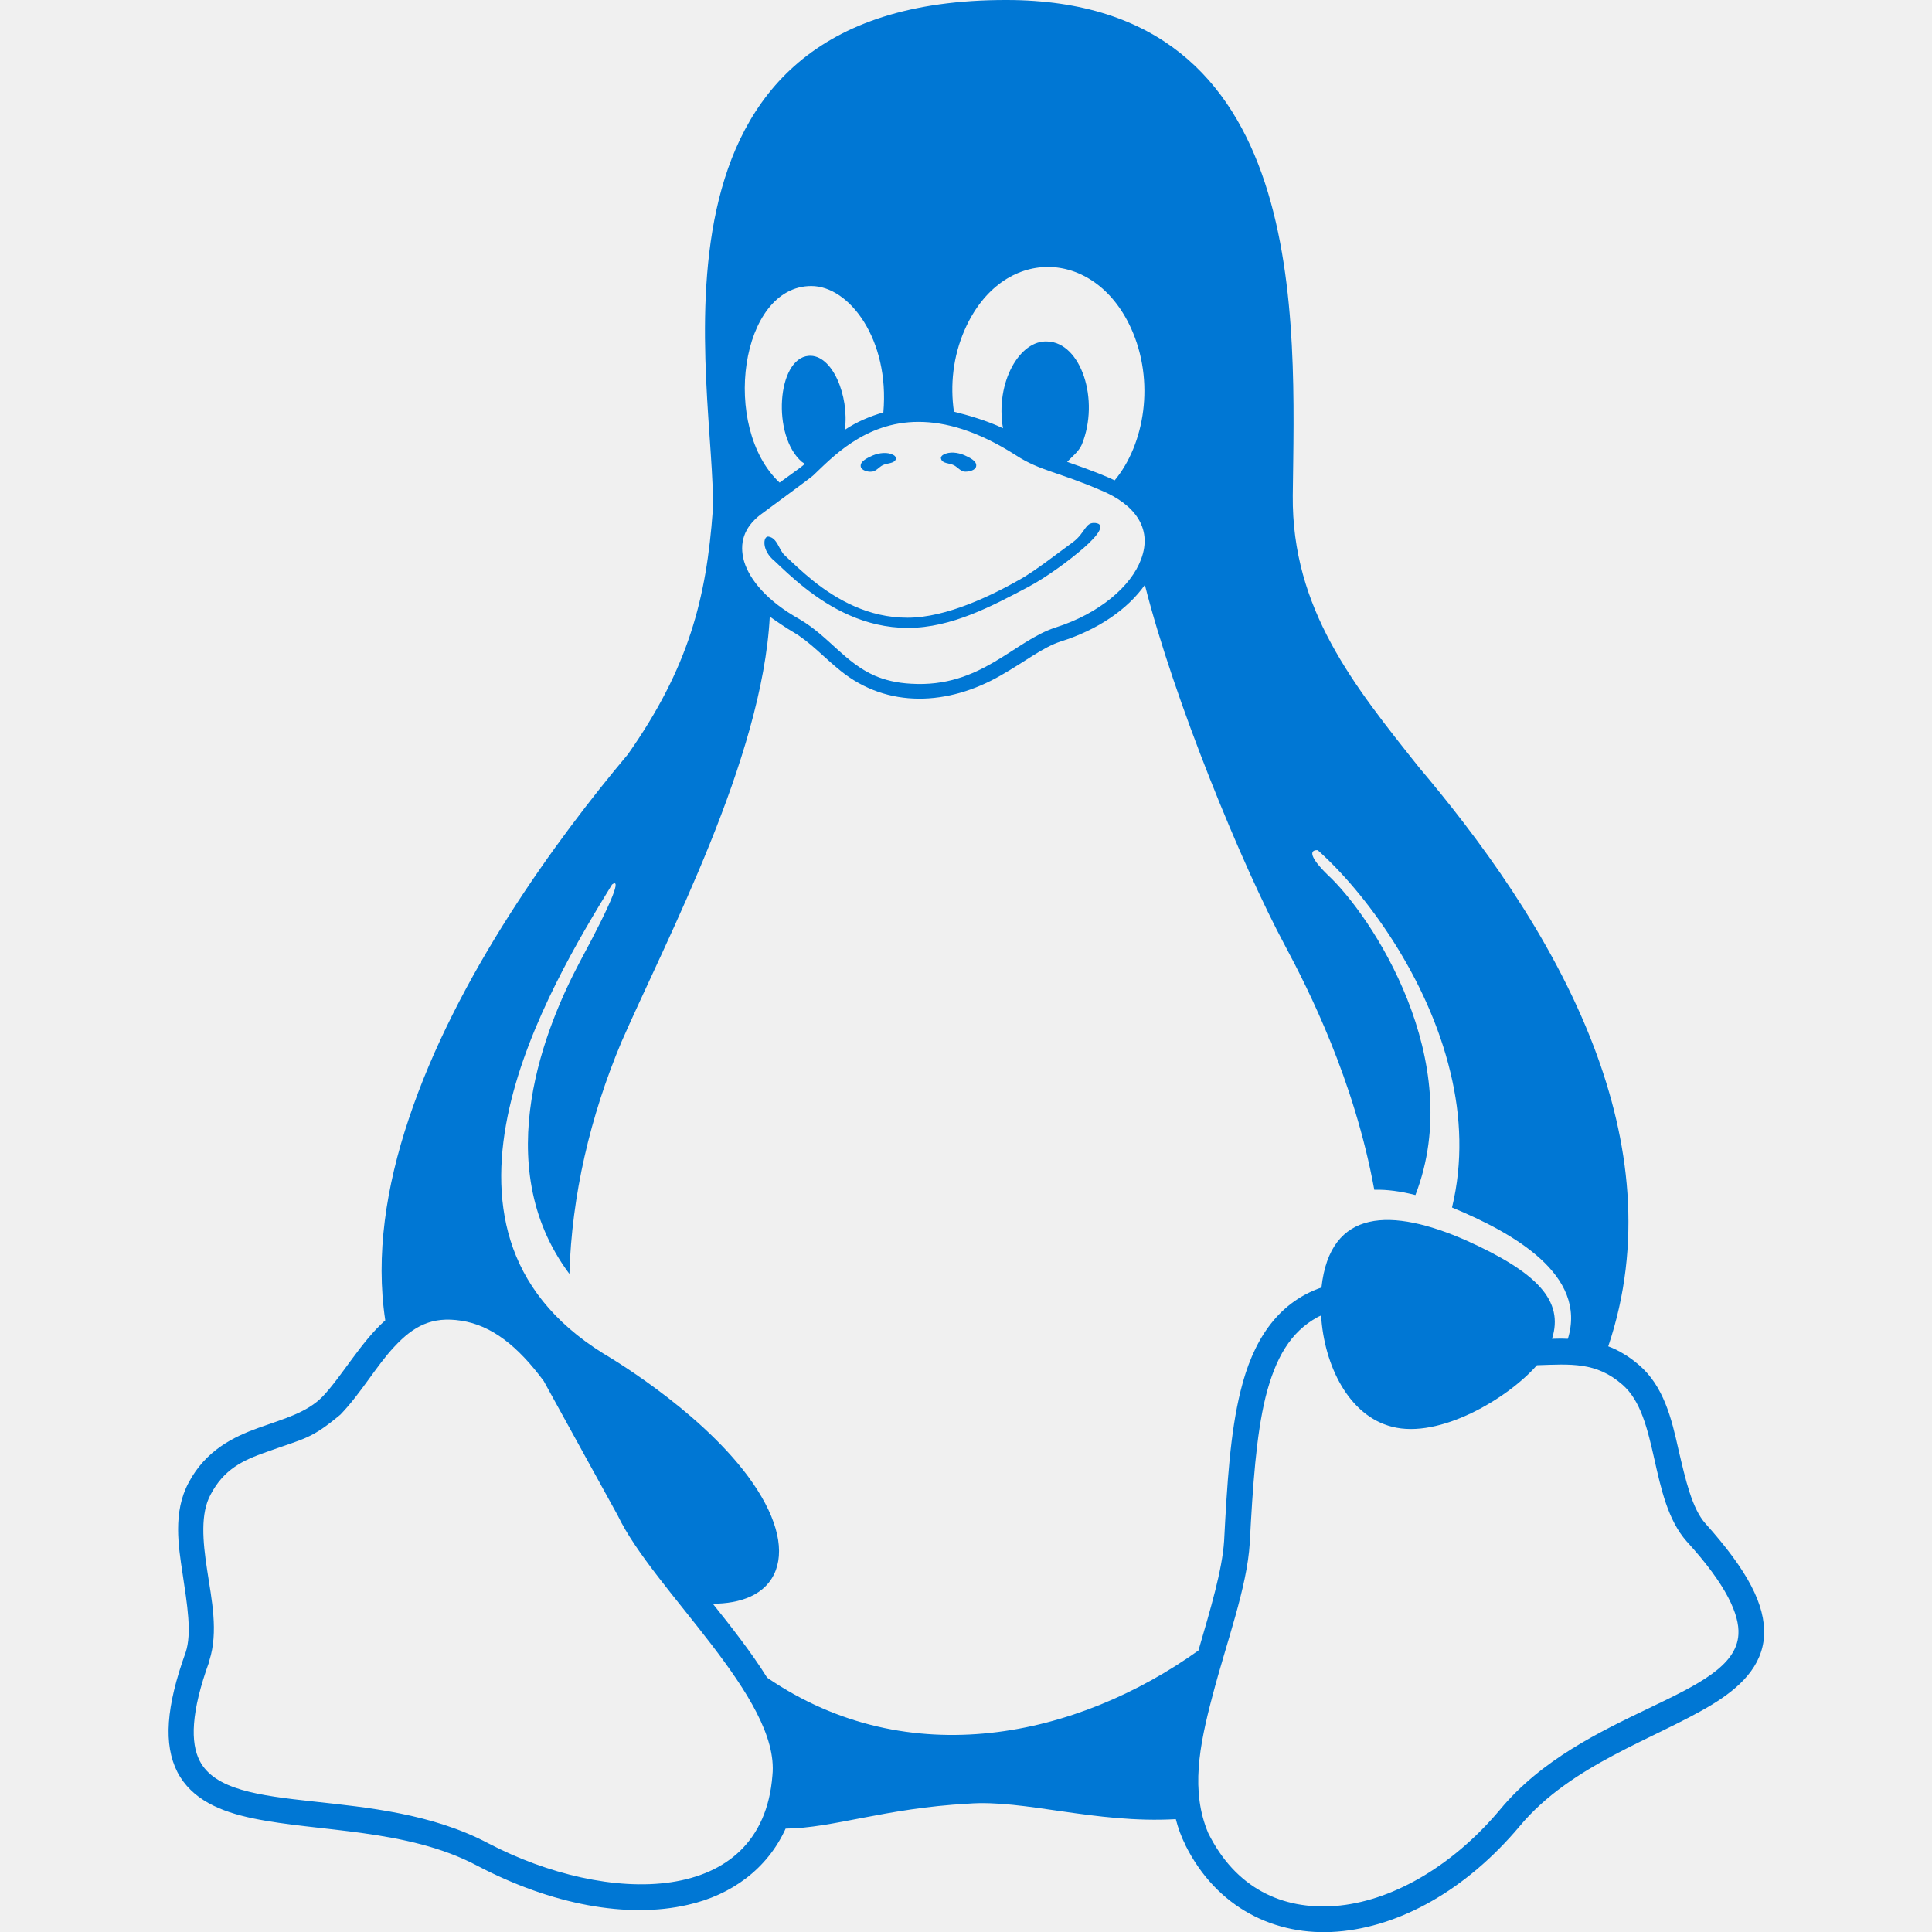
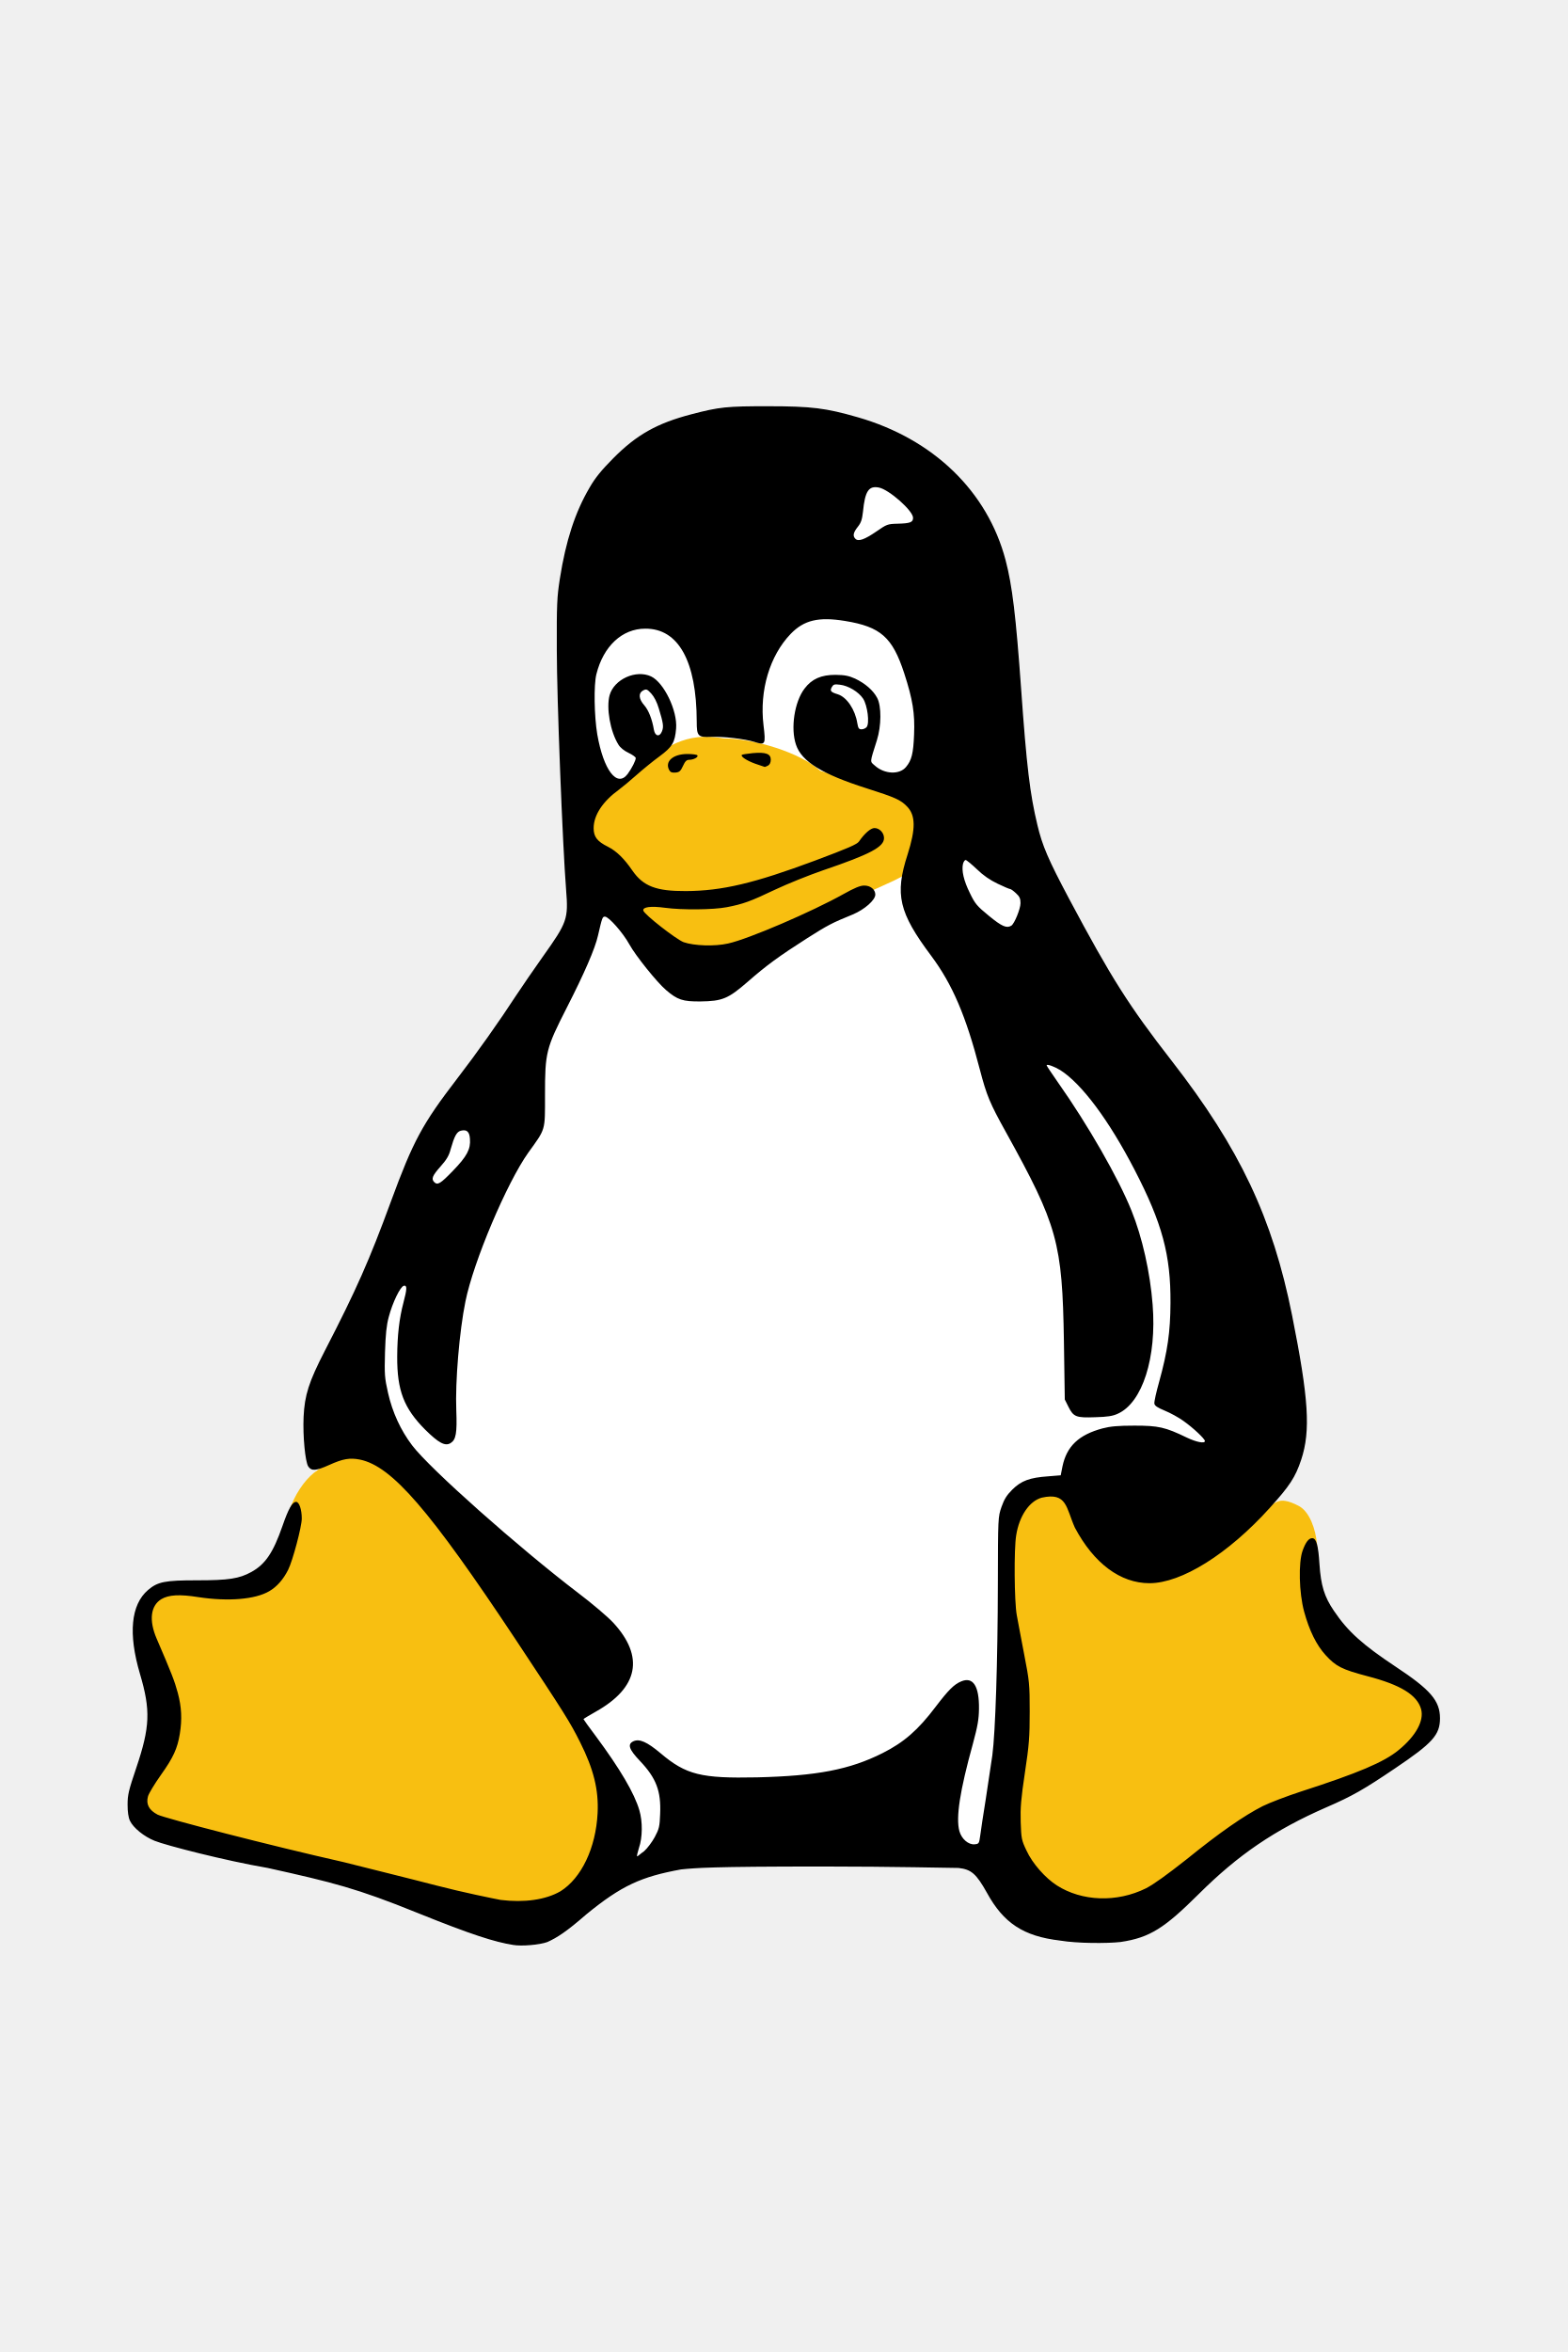
- <svg xmlns="http://www.w3.org/2000/svg" width="40px" height="40px" viewBox="0 0 448 512" fill="#0077d4">
-   <path d="M220.8 123.3c1 .5 1.8 1.7 3 1.7 1.1 0 2.8-.4 2.9-1.5.2-1.4-1.9-2.3-3.2-2.9-1.7-.7-3.9-1-5.5-.1-.4.2-.8.7-.6 1.1.3 1.3 2.3 1.1 3.4 1.7zm-21.9 1.7c1.2 0 2-1.2 3-1.7 1.1-.6 3.1-.4 3.5-1.6.2-.4-.2-.9-.6-1.1-1.6-.9-3.8-.6-5.5.1-1.3.6-3.4 1.5-3.2 2.9.1 1 1.8 1.5 2.8 1.4zM420 403.8c-3.6-4-5.3-11.6-7.2-19.7-1.8-8.1-3.9-16.8-10.5-22.4-1.3-1.1-2.6-2.1-4-2.9-1.3-.8-2.7-1.5-4.1-2 9.2-27.3 5.6-54.5-3.7-79.1-11.4-30.1-31.3-56.4-46.5-74.4-17.1-21.5-33.7-41.9-33.4-72C311.1 85.4 315.7.1 234.8 0 132.4-.2 158 103.4 156.9 135.2c-1.7 23.4-6.4 41.8-22.5 64.7-18.9 22.5-45.5 58.8-58.1 96.7-6 17.9-8.8 36.1-6.2 53.3-6.5 5.8-11.4 14.7-16.6 20.2-4.2 4.3-10.3 5.9-17 8.3s-14 6-18.5 14.5c-2.1 3.9-2.8 8.1-2.8 12.4 0 3.9.6 7.9 1.2 11.8 1.2 8.1 2.5 15.7.8 20.8-5.2 14.4-5.9 24.4-2.2 31.7 3.8 7.3 11.4 10.5 20.1 12.3 17.3 3.6 40.8 2.7 59.3 12.5 19.8 10.4 39.9 14.1 55.9 10.4 11.6-2.6 21.1-9.6 25.9-20.2 12.5-.1 26.3-5.4 48.3-6.6 14.9-1.2 33.6 5.3 55.1 4.1.6 2.3 1.4 4.6 2.5 6.7v.1c8.3 16.7 23.8 24.3 40.3 23 16.6-1.3 34.1-11 48.3-27.9 13.6-16.4 36-23.2 50.9-32.2 7.4-4.5 13.4-10.1 13.9-18.3.4-8.2-4.4-17.3-15.5-29.7zM223.7 87.3c9.8-22.2 34.2-21.8 44-.4 6.5 14.2 3.6 30.9-4.3 40.4-1.6-.8-5.9-2.6-12.6-4.9 1.1-1.2 3.1-2.7 3.9-4.6 4.8-11.8-.2-27-9.1-27.3-7.3-.5-13.9 10.8-11.8 23-4.1-2-9.4-3.5-13-4.4-1-6.9-.3-14.6 2.9-21.8zM183 75.8c10.1 0 20.8 14.2 19.1 33.5-3.5 1-7.1 2.5-10.2 4.6 1.2-8.9-3.3-20.1-9.6-19.6-8.4.7-9.8 21.2-1.8 28.1 1 .8 1.9-.2-5.9 5.5-15.6-14.6-10.5-52.1 8.4-52.1zm-13.6 60.7c6.2-4.6 13.6-10 14.1-10.5 4.7-4.4 13.5-14.2 27.9-14.2 7.1 0 15.6 2.3 25.9 8.9 6.3 4.1 11.3 4.4 22.6 9.3 8.4 3.5 13.7 9.7 10.5 18.2-2.6 7.1-11 14.4-22.7 18.1-11.1 3.6-19.8 16-38.2 14.9-3.9-.2-7-1-9.6-2.1-8-3.5-12.2-10.4-20-15-8.6-4.8-13.2-10.4-14.7-15.3-1.4-4.9 0-9 4.2-12.3zm3.3 334c-2.7 35.1-43.9 34.4-75.3 18-29.9-15.8-68.6-6.5-76.5-21.9-2.4-4.7-2.4-12.7 2.6-26.4v-.2c2.4-7.6.6-16-.6-23.9-1.2-7.8-1.8-15 .9-20 3.5-6.7 8.5-9.1 14.8-11.3 10.3-3.7 11.8-3.4 19.6-9.9 5.5-5.7 9.5-12.9 14.3-18 5.1-5.5 10-8.1 17.7-6.9 8.1 1.2 15.1 6.8 21.9 16l19.6 35.6c9.5 19.9 43.1 48.4 41 68.9zm-1.4-25.9c-4.1-6.6-9.6-13.6-14.4-19.6 7.1 0 14.2-2.2 16.7-8.9 2.3-6.2 0-14.9-7.4-24.9-13.5-18.2-38.3-32.5-38.3-32.5-13.5-8.4-21.1-18.7-24.6-29.9s-3-23.3-.3-35.2c5.2-22.9 18.6-45.2 27.2-59.2 2.3-1.7.8 3.2-8.7 20.8-8.5 16.1-24.4 53.3-2.6 82.4.6-20.7 5.5-41.8 13.8-61.5 12-27.4 37.3-74.9 39.3-112.7 1.1.8 4.6 3.2 6.2 4.1 4.6 2.7 8.1 6.7 12.6 10.3 12.4 10 28.5 9.2 42.4 1.2 6.2-3.5 11.2-7.5 15.9-9 9.9-3.1 17.8-8.6 22.3-15 7.7 30.4 25.7 74.3 37.2 95.7 6.1 11.4 18.3 35.5 23.6 64.6 3.3-.1 7 .4 10.9 1.4 13.8-35.7-11.7-74.2-23.3-84.9-4.7-4.6-4.9-6.6-2.6-6.5 12.6 11.2 29.2 33.7 35.2 59 2.8 11.6 3.3 23.7.4 35.7 16.4 6.8 35.9 17.9 30.7 34.8-2.2-.1-3.2 0-4.2 0 3.2-10.1-3.9-17.6-22.8-26.1-19.6-8.6-36-8.6-38.3 12.5-12.1 4.2-18.3 14.7-21.4 27.3-2.8 11.2-3.6 24.7-4.4 39.9-.5 7.7-3.6 18-6.8 29-32.1 22.9-76.7 32.9-114.3 7.2zm257.4-11.5c-.9 16.8-41.2 19.9-63.2 46.5-13.2 15.7-29.4 24.4-43.6 25.5s-26.5-4.8-33.7-19.3c-4.7-11.1-2.4-23.1 1.1-36.3 3.7-14.2 9.2-28.8 9.9-40.6.8-15.2 1.7-28.5 4.2-38.7 2.6-10.3 6.6-17.2 13.7-21.1.3-.2.7-.3 1-.5.8 13.2 7.3 26.6 18.8 29.5 12.6 3.3 30.7-7.5 38.4-16.3 9-.3 15.7-.9 22.6 5.1 9.9 8.5 7.1 30.3 17.1 41.6 10.6 11.6 14 19.5 13.7 24.6zM173.3 148.7c2 1.9 4.7 4.5 8 7.1 6.6 5.2 15.8 10.6 27.3 10.6 11.6 0 22.5-5.9 31.8-10.8 4.9-2.6 10.9-7 14.8-10.4s5.9-6.3 3.1-6.6-2.6 2.6-6 5.1c-4.4 3.2-9.7 7.4-13.9 9.8-7.4 4.2-19.5 10.2-29.9 10.2s-18.7-4.8-24.9-9.7c-3.1-2.5-5.7-5-7.7-6.9-1.5-1.4-1.9-4.6-4.3-4.9-1.4-.1-1.8 3.7 1.7 6.5z" />
+ <svg xmlns="http://www.w3.org/2000/svg" version="1.0" height="60px" width="40px" viewBox="0 0 600 700">
+   <path fill="#FFF" d="M495,294.4c-16.1,0-18.8,0.2-29.5,3-13.2,3.5-20.9,7.9-29.9,17-4.6,4.5-6.9,7.4-9.1,11.1-5.5,9.5-9.1,20.3-11.3,34.9-1.2,7.1-1.3,9.7-1.2,27.3,0,18.5,2.2,74.9,3.5,91.8,0.9,11.2,0.5,12.4-8.9,25.5-3.3,4.6-7.9,11.3-10.2,14.9-6.3,9.7-15.2,22.2-22.5,31.8-13.5,17.4-16.9,23.8-25.4,46.9-8.2,22.6-13.2,33.8-25.3,57.3-6.2,11.8-7.8,16.8-8.1,25.2-0.4,7.2,0.6,17.2,1.7,19,0.9,1.2,2,1.5,4.2,0.9-0.3,0.3-0.5,0.5-0.7,0.6-3.5,2.3-7.5,7.2-10,13.4-0.1,0.1-0.1,0.3-0.2,0.4-0.9,1.4-1.9,3.8-3.1,7.5-3.6,10.2-6.6,14.7-12,17.6-4.6,2.5-8.7,3.1-20.7,3.1-12.4,0-15.1,0.6-18.8,3.8-6.6,5.6-7.6,16.7-3.1,32.1,4.1,13.9,3.9,20.3-1.4,35.9-2.9,8.6-3.3,10.4-3.3,14.1,0,2.8,0.3,4.9,0.9,6.2,1.3,2.7,5.4,6,9.4,7.7,4.5,1.7,27.1,7.3,43.3,10.5,25.1,5.1,34.1,7.8,57.4,17.1,20.7,8.2,29.5,11.2,36.5,12.3,3.3,0.5,10.1-0.1,13.2-1.3,3.7-1.3,7.2-3.7,14.9-10.2,13.6-11.4,21-15,36.2-17.4,5.7-0.9,10.9-1,54.4-1,26.4,0,49.7,0.2,51.8,0.5,4.9,0.6,6.8,2.2,10.9,9.4,6.3,11.3,14,16.3,28,18.4,6.6,1,17.9,1.1,23.1,0.3,11.4-1.9,17.1-5.3,30-18.2,15-15.1,29-24.6,48.7-33.2,10-4.4,14.5-6.9,26.3-14.9,14.5-9.8,17.3-12.9,17.3-19.3,0-6.7-3.6-10.9-16.9-19.7-12.7-8.4-18.4-13.5-23.7-21.3-3.7-5.5-5-9.7-5.5-17.9-0.2-3.8-0.6-6.4-1.1-8-0.5-5.7-2.8-12.2-6.9-14.3-5.7-3-7.7-2.1-9.6-0.9,6.4-7.2,8.5-10.6,10.6-16.8,3.7-11,2.9-23.3-3.5-55.3-7.4-37.2-20-63.8-46-97.2-16.5-21.3-23.2-31.9-39.3-62.1-8-15.1-10.3-20.3-12.2-28.4-2.8-11.7-4.1-22.2-6.2-52.1-2-27.9-3.4-39.4-6-49.1-6.9-26.4-27.6-46.4-56.5-54.7-12.3-3.5-17.6-4.2-34.2-4.2z" transform="translate(-200.8403 -238.943)" />
+   <path fill="#f8bf11" d="M552 300.4c0 25.1-29.9 30.4-44.4 39.4-13.5 12.5-91.2 47.8-111.8 47.8-33.1-7-73.4-56.4-78.6-89.2 0-19.1 24.3-34.4 37.9-46.9 13.5-12.5 29.1-24.3 55.7-19.3 20.6 0 52.8 9.8 66.3 22.3 27 9 74.9 14.8 74.9 45.9zM7.597 971.1c30.75 14 102.4 31.9 127.6 34.9 16.9 7 128.5 33 154.2 33 38.1-27 44.4-67.9 33.7-109.3-47.5-76.7-84.2-177.2-173-211.8-8.9 4.4-16.2 16.3-19.4 18.3-6.4 4.1-13.5 13-18 24.1-4.7 11.6-9 25.8-14.24 46.5-10.26 20.6-52.15 2-80.84 17-10.46 31.7 7.39 109.9-10.02 147.3zM834.2 853.6c19.2 15.7 49.3 27.4 62.9 53.5-25.9 30.9-48.2 41.8-81 57.4-45 21.4-73.2 41.5-93.8 55.5-20.6 18-68.4 29-90.1 26-13.7-9-29.1-118.3-24.1-154 0-19-23.3-95.1 14-141.5 36.1-6.9 67.1 26.1 90 48.6 18.9-12.7 48.8-32.2 71.4-37.1 7.4-1.7 7.7-9.4 23.2-1.3 7.4 3.9 11.7 16.1 12.5 26.5 1.3 16.8 3 52.4 15 66.4z" transform="translate(48.8281 53.5394) scale(.55569)" />
+   <path d="M265.5,1063c-12.6-2-28.5-7-65.7-22-42-17-58.1-21-103.3-31-29.1-5-69.91-15.5-77.88-18.7-7.21-2.9-14.7-8.9-16.99-13.8-1.068-2.2-1.63-6.1-1.63-11.1,0-6.8,0.725-9.8,5.962-25.3,9.516-28.2,9.976-39.7,2.577-64.7-8.194-27.7-6.277-47.7,5.529-57.8,6.67-5.7,11.53-6.7,33.8-6.7,21.64,0,28.95-1.1,37.33-5.7,9.65-5.3,15.08-13.3,21.48-31.7,4.1-11.9,6.8-16.6,9.4-16.6,2.1,0,3.9,5.2,3.9,11.5,0,5.6-6.3,29.2-9.4,35.3-3.3,6.6-7.8,11.7-12.99,14.7-9.68,5.7-28.33,7.2-48.79,4.1-13.07-2.1-20.57-1.6-25.57,1.4-7.4,4.5-8.61,14.6-3.24,27.1,10.4,24.1,12.39,29.3,14.59,37.4,2.61,9.7,3.03,18.2,1.39,28.3-1.63,10-4.5,16.3-12.99,28.2-4.38,6.2-8.39,12.8-8.92,14.8-1.5,5.4,0.71,9.5,6.67,12.6,5.06,2.5,77.22,21.2,128.2,32.7,15.7,4,44.3,11,63.5,16,19.3,5,39.3,9,44.5,10,16.1,2,31,0,41.3-6,14.3-9,24.3-29.7,25.5-53.8,0.8-15.9-2.7-30.2-12-48.7-7.1-14.2-10.6-19.7-44.3-70.6-59.5-89.6-85.3-119.5-107.3-124.1-7.1-1.4-11.8-0.6-21.3,3.7-9.1,4.1-12.2,4.3-14.4,1-2.1-3.2-3.8-21.1-3.2-34.1,0.7-15.1,3.6-24.1,14.6-45.5,21.8-42.2,30.7-62.4,45.6-103,15.3-41.6,21.5-53.1,45.6-84.5,13.2-17.1,29.2-39.7,40.5-57.1,4.3-6.5,12.6-18.6,18.5-26.9,16.8-23.6,17.6-25.8,16-45.9-2.4-30.3-6.4-131.9-6.4-165.1-0.1-31.6,0.1-36.4,2.1-49.2,4.1-26.16,10.5-45.79,20.5-62.79,3.8-6.64,8.1-11.89,16.2-20.07,16.2-16.34,30.2-24.18,53.9-30.38,19.3-5.052,24.2-5.554,53.1-5.528,29.8,0.026,39.3,1.205,61.5,7.583,52,14.94,89.3,50.96,101.8,98.39,4.6,17.5,7.1,38.3,10.7,88.5,3.8,53.7,6.1,72.6,11.2,93.8,3.4,14.4,7.5,23.9,21.9,51,29,54.4,41,73.4,70.7,111.6,46.8,60.2,69.4,108,82.8,175,11.5,57.6,12.9,79.7,6.3,99.6-4,12-7.9,18-21.6,33.1-28.8,31.9-60.9,51.9-82.9,51.9-20,0-38.3-13.6-51.4-38.3-6.1-13.6-5.3-24.5-22.8-20.6-8.5,2.3-15.5,12.6-17.6,25.9-1.6,9.5-1.3,45.9,0.4,55,0.7,4.1,3.1,16.3,5.1,27,3.6,18.5,3.8,20.5,3.8,39.5,0,17.5-0.4,22.8-3.3,42-2.7,18-3.2,24.2-2.9,34,0.4,11.4,0.6,12.5,4,19.6,4.1,9,13.1,19,20.9,24,17.2,11,41.2,12,61.4,2,5.7-3,14-9,28-20,22.7-18.4,39.6-30.1,52.4-36.6,4.9-2.4,16.7-6.9,26.2-10,39.4-12.7,57.4-20.3,67.4-28.6,11.9-9.7,17.6-20.2,15.5-28.1-2.7-9.8-14-16.8-37.1-22.8-17.4-4.6-21.6-6.7-28.7-14.5-6.3-6.9-11.2-16.8-14.8-30-3.5-12.9-4-33.8-1-42,2.1-5.8,4.2-8.5,6.6-8.5,2.8,0,4.2,4.9,5,18,1,14.6,3.3,22.3,10,32.1,9.5,14.1,19.6,23.2,42.5,38.4,23.9,15.8,30.5,23.4,30.5,35.5,0,11.5-5.1,17.1-31.1,34.6-21.3,14.4-29.3,19-47.3,26.8-35.5,15.5-60.7,32.7-87.8,59.7-23.2,23-33.3,30-54,33-9.3,1-29.6,1-41.5-1-25.2-3-38.9-12-50.4-33-7.3-13-10.7-16-19.5-17-3.8,0-45.8-1-93.4-1-78.2,0-87.6,1-97.7,2-27.4,5-40.9,11-65.3,31-13.8,12-20.1,16-26.8,19-5.5,2-17.8,3-23.7,2zm90.2-64.5c2.2-1.9,5.5-6.3,7.4-9.8,3-5.6,3.4-7.3,3.7-15.9,0.7-15.8-2.7-24.7-13.9-36.5-7.7-8.1-8.8-11.6-4.4-13.6,4.1-1.8,9.3,0.5,18.6,8.3,17.6,14.9,28,17.4,66.4,16.6,41.3-1,63.8-5.3,86.5-16.7,14.7-7.4,24.4-15.8,36.7-32.1,8.7-11.4,12.6-15.3,17.5-17.3,8.1-3.4,12.4,3.2,12.2,18.9-0.1,7.3-0.9,11.9-4.2,24.1-9,32.5-11.8,50.8-9.3,60.1,1.5,5.4,6.2,9.5,10.5,9.1,3-0.3,3.1-0.5,3.9-6.3,0.4-3.3,2.1-14.5,3.8-25,1.6-10.4,3.6-23.9,4.5-30,2.1-15.8,3.7-64.8,3.8-118,0.1-45.9,0.1-46,2.5-53,1.9-5.4,3.6-8.1,7.5-12,6.1-6,11.8-8.2,24.7-9.1l8.6-0.7,1.2-6.1c2.9-13.9,11.2-21.8,27.6-26.2,5.3-1.4,10.6-1.9,22-1.9,16.5,0,21.1,1,36,8.2,6.7,3.2,12.5,4.3,12.5,2.4,0-1.5-8.1-9.1-14.6-13.7-3.4-2.5-9.3-5.7-13-7.2-5.1-2.1-7-3.4-7.2-4.9-0.2-1.2,1.3-7.9,3.3-15,5.8-21,7.7-34.3,7.8-54.3,0.2-32.9-5.6-54.7-24.7-91.6-17.7-34.2-36.4-59.3-51.2-68.7-4.3-2.6-9.4-4.4-9.4-3.3,0,0.4,3.6,5.7,7.9,11.9,20.4,28.9,41.6,65.8,50.6,88.3,7.3,18,12.8,42.4,14.5,64.6,2.9,36.4-7,67.5-24,75.1-3.4,1.6-7.2,2.2-15.5,2.4-13.2,0.5-15-0.2-18.5-7.2l-2.5-5-0.6-40c-1.1-68.1-4.3-79.7-40-144.2-11-19.8-13.2-25-17.9-43-9.6-37-18.9-58.7-33.5-78.3-22.3-29.8-25.2-42.2-16.3-69.7,5.7-17.9,5.6-27.1-0.4-33.2-4.4-4.5-7.8-6.1-27.9-12.5-30.5-9.7-44.6-18.4-48.5-29.9-3.9-11.3-1.1-29.7,5.9-38.8,5-6.6,11.4-9.4,21.2-9.4,6.5,0.1,9.1,0.6,13.6,2.6,6.9,3.3,12.4,8,15.2,13.3,3,5.7,2.9,19.2-0.2,29.1-5.1,16.1-4.9,14.4-1.3,17.6,6.5,5.8,16.8,6.3,21.3,0.9,3.9-4.6,5.1-9.3,5.6-22.5,0.6-14.4-0.9-24-6.8-42.1-8.1-24.8-16.2-32-40.7-36-18.3-3-28.3-0.6-37.5,8.9-14.4,15-21.6,38.9-18.7,62.9,1.6,13.3,1.3,13.9-6.2,11.5-6.7-2.1-21.4-3.8-29.9-3.5-9.1,0.4-9.9-0.4-9.9-10.6-0.1-41.5-12.6-64.1-35.5-63.9-15.9,0-28.8,12.1-33.6,31.3-1.9,7.5-1.5,29,0.6,41.5,4.3,24.6,13.6,36.9,20.9,27.3,3-4.1,5.6-9.3,5.6-11,0-0.7-2.3-2.3-5-3.6-3-1.4-5.7-3.6-6.9-5.6-5.7-9.1-8.5-25.4-6.1-34.1,3.1-11,18.2-17.8,28.6-12.9,8.8,4.2,18.2,23.6,17.2,35.8-0.8,9.7-2.6,12.7-11.4,19.2-4.4,3.2-11.5,9-15.9,12.9s-9.8,8.4-12,10c-11.2,8.1-17.5,17.6-17.5,26.6,0,5.9,2.4,9.1,9.9,12.8,5.9,3,11.2,8.2,16.8,16.4,7.5,10.8,16.4,14.2,36.8,14.1,24.9-0.1,47.2-5.4,89-21,22.7-8.5,29-11.2,30.3-13.2,3.7-5.4,8-9.2,10.6-9.2,3.5,0,6.6,3.3,6.6,6.9,0,6.1-9.4,11.1-42,22.2-9.6,3.3-24.5,9.3-33,13.3-17.2,8.2-22,9.9-33.3,12.1-9.3,1.8-30.8,2-42.6,0.4-9.6-1.3-15.4-0.6-14.9,1.9,0.5,2.6,22.7,19.9,27.8,21.8,7.2,2.5,21.4,3,30.6,0.9,13.9-3,57.8-21.9,79.6-34.1,7.3-4.1,11.4-5.8,14-5.8,4.4-0.1,7.8,2.7,7.8,6.2,0,3.8-7.4,10.3-15.5,13.7-14.3,5.8-17.3,7.4-31.5,16.4-19.4,12.4-27.9,18.6-40.7,29.8-13.7,11.9-17.6,13.5-32.8,13.7-12.1,0.1-15.8-1.1-23.7-7.9-6.2-5.3-21-23.7-25.2-31.4-4.4-8-14.2-19.1-16.8-19.1-1.7,0-1.9,0.4-4.8,13-2,9-9.4,26-21.4,49.5-14.4,28.3-15.1,30.8-15.1,60.5,0,24.8,0.6,22.7-11.5,39.5-14.8,20.8-37.8,75.1-43.3,102.5-4.2,20.5-7.1,55.4-6.3,75,0.6,15.6-0.2,20.2-3.9,22.5-3.8,2.4-8.3-0.1-17.6-9.3-14.6-14.7-19.3-26.9-19.2-50.2,0.1-14.8,1.4-26.2,4.3-37.2,2.5-9.4,2.6-12.1,0.3-11.6-2.4,0.4-7.8,11.5-10.4,21.4-1.6,5.9-2.2,12-2.6,24.4-0.4,15.2-0.3,17.4,2.1,28,3,13.3,8.7,25.7,16.6,36.1,12.1,16,73.4,70.4,114.2,101.5,9.8,7.4,20.7,16.7,24.3,20.6,21.6,23.4,17.4,44.8-12.1,61.3-4.6,2.6-8.4,4.9-8.4,5.1s3.8,5.5,8.4,11.6c16.9,22.8,26.7,39.5,30.1,51.2,2.3,7.7,2.2,18.8-0.3,25.9-1,3.2-1.6,5.8-1.2,5.8s2.5-2,4.7-3.5zm17.3-744.6c-3.1-5.9,2.7-11,12.6-11,3.5,0,6.6,0.4,6.9,1,0.7,1.2-2.7,3-5.7,3-1.8,0-2.8,1-4.3,4.3-1.6,3.5-2.5,4.3-5.2,4.5-2.4,0.2-3.4-0.2-4.3-1.8zm59.3-4.3c-5.8-2.1-10.3-5-9.2-6.1,0.3-0.3,3.7-0.8,7.5-1.2,9-0.8,12.4,0.5,12.4,4.5,0,2-0.7,3.4-1.9,4.1-1.1,0.5-2.1,1-2.3,0.9-0.1,0-3.1-1-6.5-2.2zm-208.2,280.3c9.6-9.9,12.3-14.9,11.7-22-0.3-4.9-2.2-6.6-6.2-5.6-2.9,0.7-4.5,3.7-7.1,12.8-1.1,4.4-2.9,7.3-7,11.9-5.5,6.2-6.5,8.5-4.3,10.7,2.3,2.3,4.2,1.2,12.9-7.8zm384.6-168.8c2.1-1.3,6.3-11.6,6.3-15.5,0-3.1-0.6-4.5-3.1-6.8-1.7-1.6-3.5-2.9-4-2.9s-4.4-1.6-8.7-3.7c-5.2-2.5-9.8-5.6-14.3-10-3.6-3.4-7.1-6.3-7.7-6.3s-1.4,1.2-1.8,2.6c-1.1,4.6,0.5,11.7,4.7,20.1,3.6,7.5,4.9,9,13.2,15.8,8.9,7.3,12.2,8.7,15.4,6.7zm-240.6-133.9c1.2-3.1,0.9-5.5-2.2-15.6-1.3-4.4-3.2-8.1-5.2-10.3-2.9-3.1-3.4-3.3-5.7-2.1-3.3,1.8-3,5.8,0.9,10.2,2.9,3.3,5.4,9.6,6.6,16.8,0.8,4.6,4,5.2,5.6,1zm140.9-2.8c2.2-2.6,0.6-15-2.4-19.6-3.1-4.7-10.3-9-16-9.6-3.8-0.5-4.5-0.2-5.6,1.7-1.4,2.6-0.7,3.4,4.2,4.9,6.2,2,11.9,10.5,13.4,19.9,0.6,3.5,1.1,4.2,2.9,4.2,1.3,0,2.8-0.7,3.5-1.5zm6.7-134.7c7.2-4.97,7.7-5.19,14.6-5.37,8.8-0.23,10.7-0.97,10.7-4.07,0-4.83-16.6-19.55-23.6-20.85-7-1.32-9.5,2.48-10.9,16.71-0.6,5.32-1.3,7.54-3.6,10.39-3.1,3.93-3.6,6.24-1.6,8.22,2,2.05,6.3,0.54,14.4-5.03z" transform="translate(48.8281 53.5394) scale(.55569)" />
</svg>
